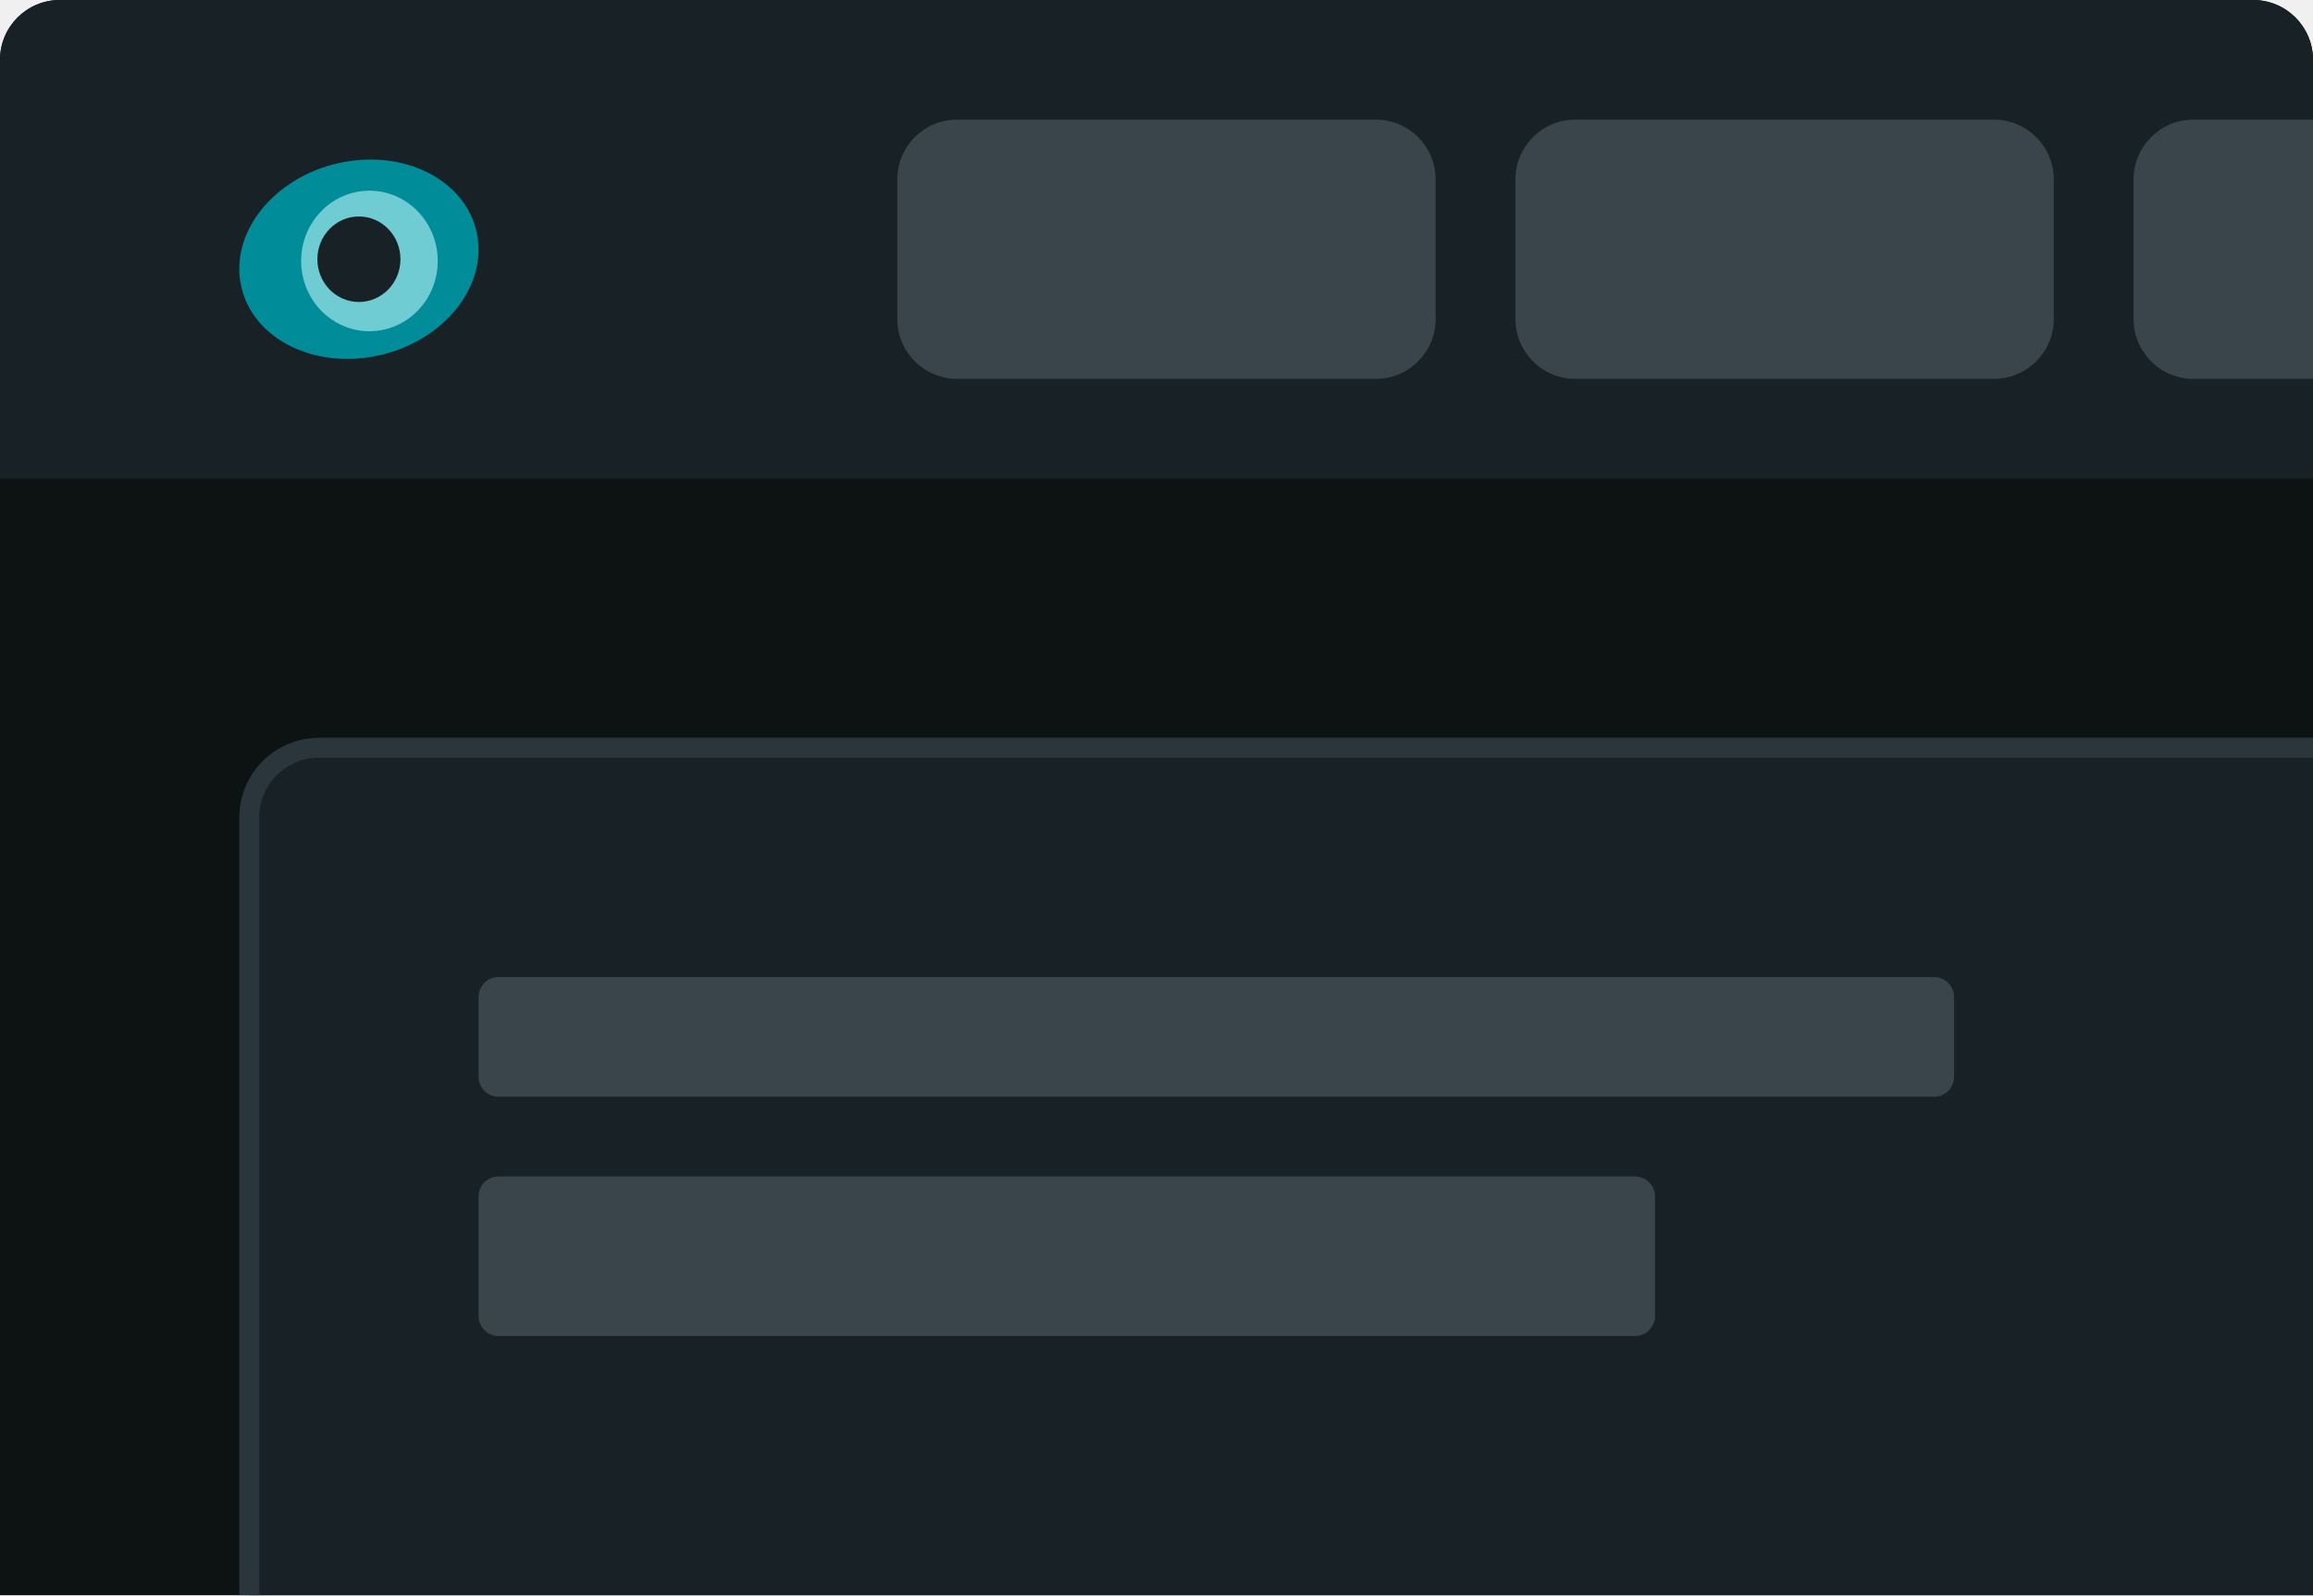
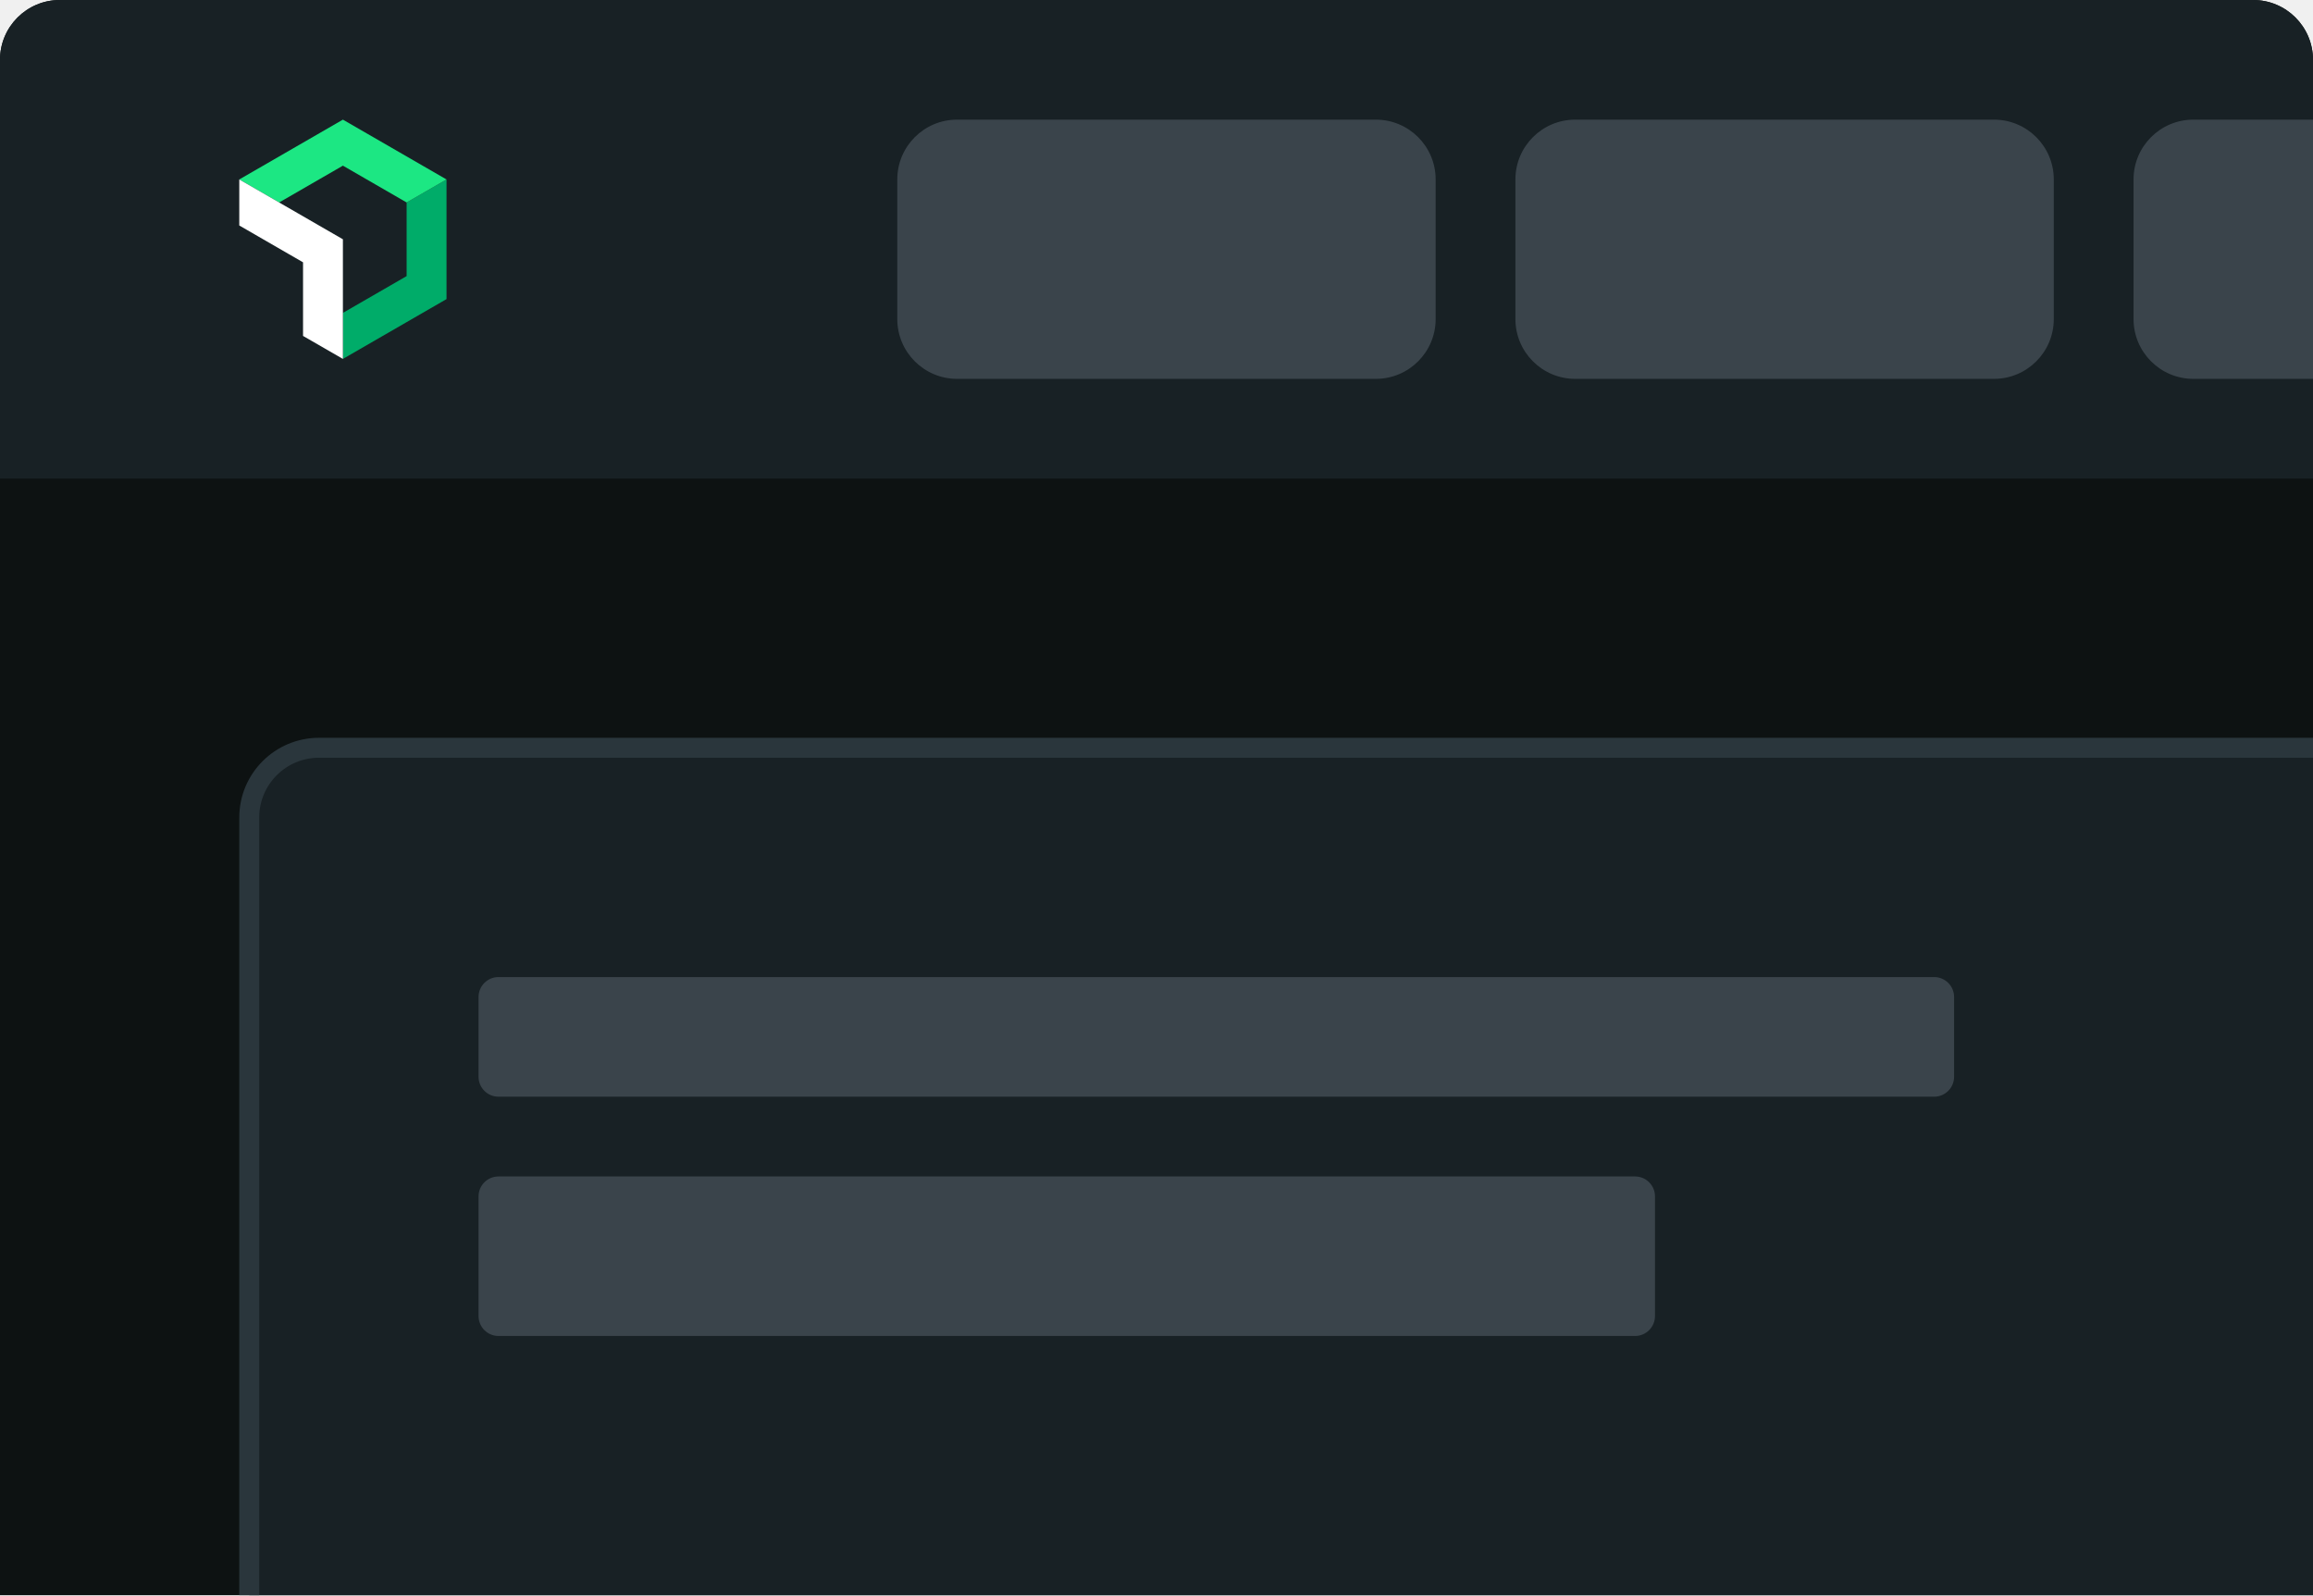
<svg xmlns="http://www.w3.org/2000/svg" width="116" height="80" viewBox="0 0 116 80" fill="none">
  <g clip-path="url(#clip0_805_30818)">
    <path d="M0 3C0 1.343 1.343 0 3 0H113C114.657 0 116 1.343 116 3V80H0V3Z" fill="#0D1212" />
    <rect width="118" height="24" fill="#182125" />
    <path d="M12.5 41C12.5 39.067 14.067 37.5 16 37.5H117.5V80.5H12.5V41Z" fill="#182125" stroke="#2A363C" />
    <rect x="45" y="6" width="27" height="13" rx="3" fill="#3A444B" />
    <rect x="76" y="6" width="27" height="13" rx="3" fill="#3A444B" />
    <rect x="107" y="6" width="27" height="13" rx="3" fill="#3A444B" />
-     <path d="M23.912 11.678C23.35 9.015 20.246 7.449 16.981 8.18C13.716 8.91 11.526 11.661 12.088 14.322C12.65 16.985 15.754 18.551 19.019 17.82C22.284 17.09 24.474 14.34 23.912 11.678ZM18 15.454C16.682 15.454 15.615 14.355 15.615 13C15.615 11.645 16.683 10.546 18 10.546C19.317 10.546 20.385 11.644 20.385 13C20.385 14.356 19.317 15.454 18 15.454Z" fill="#008C99" />
-     <path d="M18.528 9.564C16.637 9.564 15.103 11.142 15.103 13.088C15.103 15.034 16.637 16.611 18.528 16.611C20.42 16.611 21.953 15.034 21.953 13.088C21.952 11.142 20.419 9.564 18.528 9.564ZM18 15.144C16.849 15.144 15.917 14.184 15.917 13C15.917 11.816 16.849 10.856 18 10.856C19.15 10.856 20.083 11.816 20.083 13C20.083 14.184 19.15 15.144 18 15.144Z" fill="#70CCD3" />
+     <g clip-path="url(#clip1_805_30818)">
+       <path d="M20.393 10.154V13.846L17.197 15.692V18L22.393 15V9L20.393 10.154Z" fill="#00AC69" />
+       <path d="M17.197 8.308L20.393 10.154L22.393 9L17.197 6L12 9L13.999 10.154L17.197 8.308Z" fill="#1CE783" />
+       <path d="M15.198 13.155V16.847L17.197 18V12L12 9V11.308L15.198 13.155Z" fill="white" />
+     </g>
    <rect x="24" y="49" width="74" height="6" rx="1" fill="#3A444B" />
    <rect x="24" y="59" width="59" height="8" rx="1" fill="#3A444B" />
  </g>
  <defs>
    <clipPath id="clip0_805_30818">
      <path d="M0 3C0 1.343 1.343 0 3 0H113C114.657 0 116 1.343 116 3V80H0V3Z" fill="white" />
    </clipPath>
+     <clipPath id="clip1_805_30818">
+       <rect width="10.5" height="12" fill="white" transform="translate(12 6)" />
+     </clipPath>
  </defs>
</svg>
